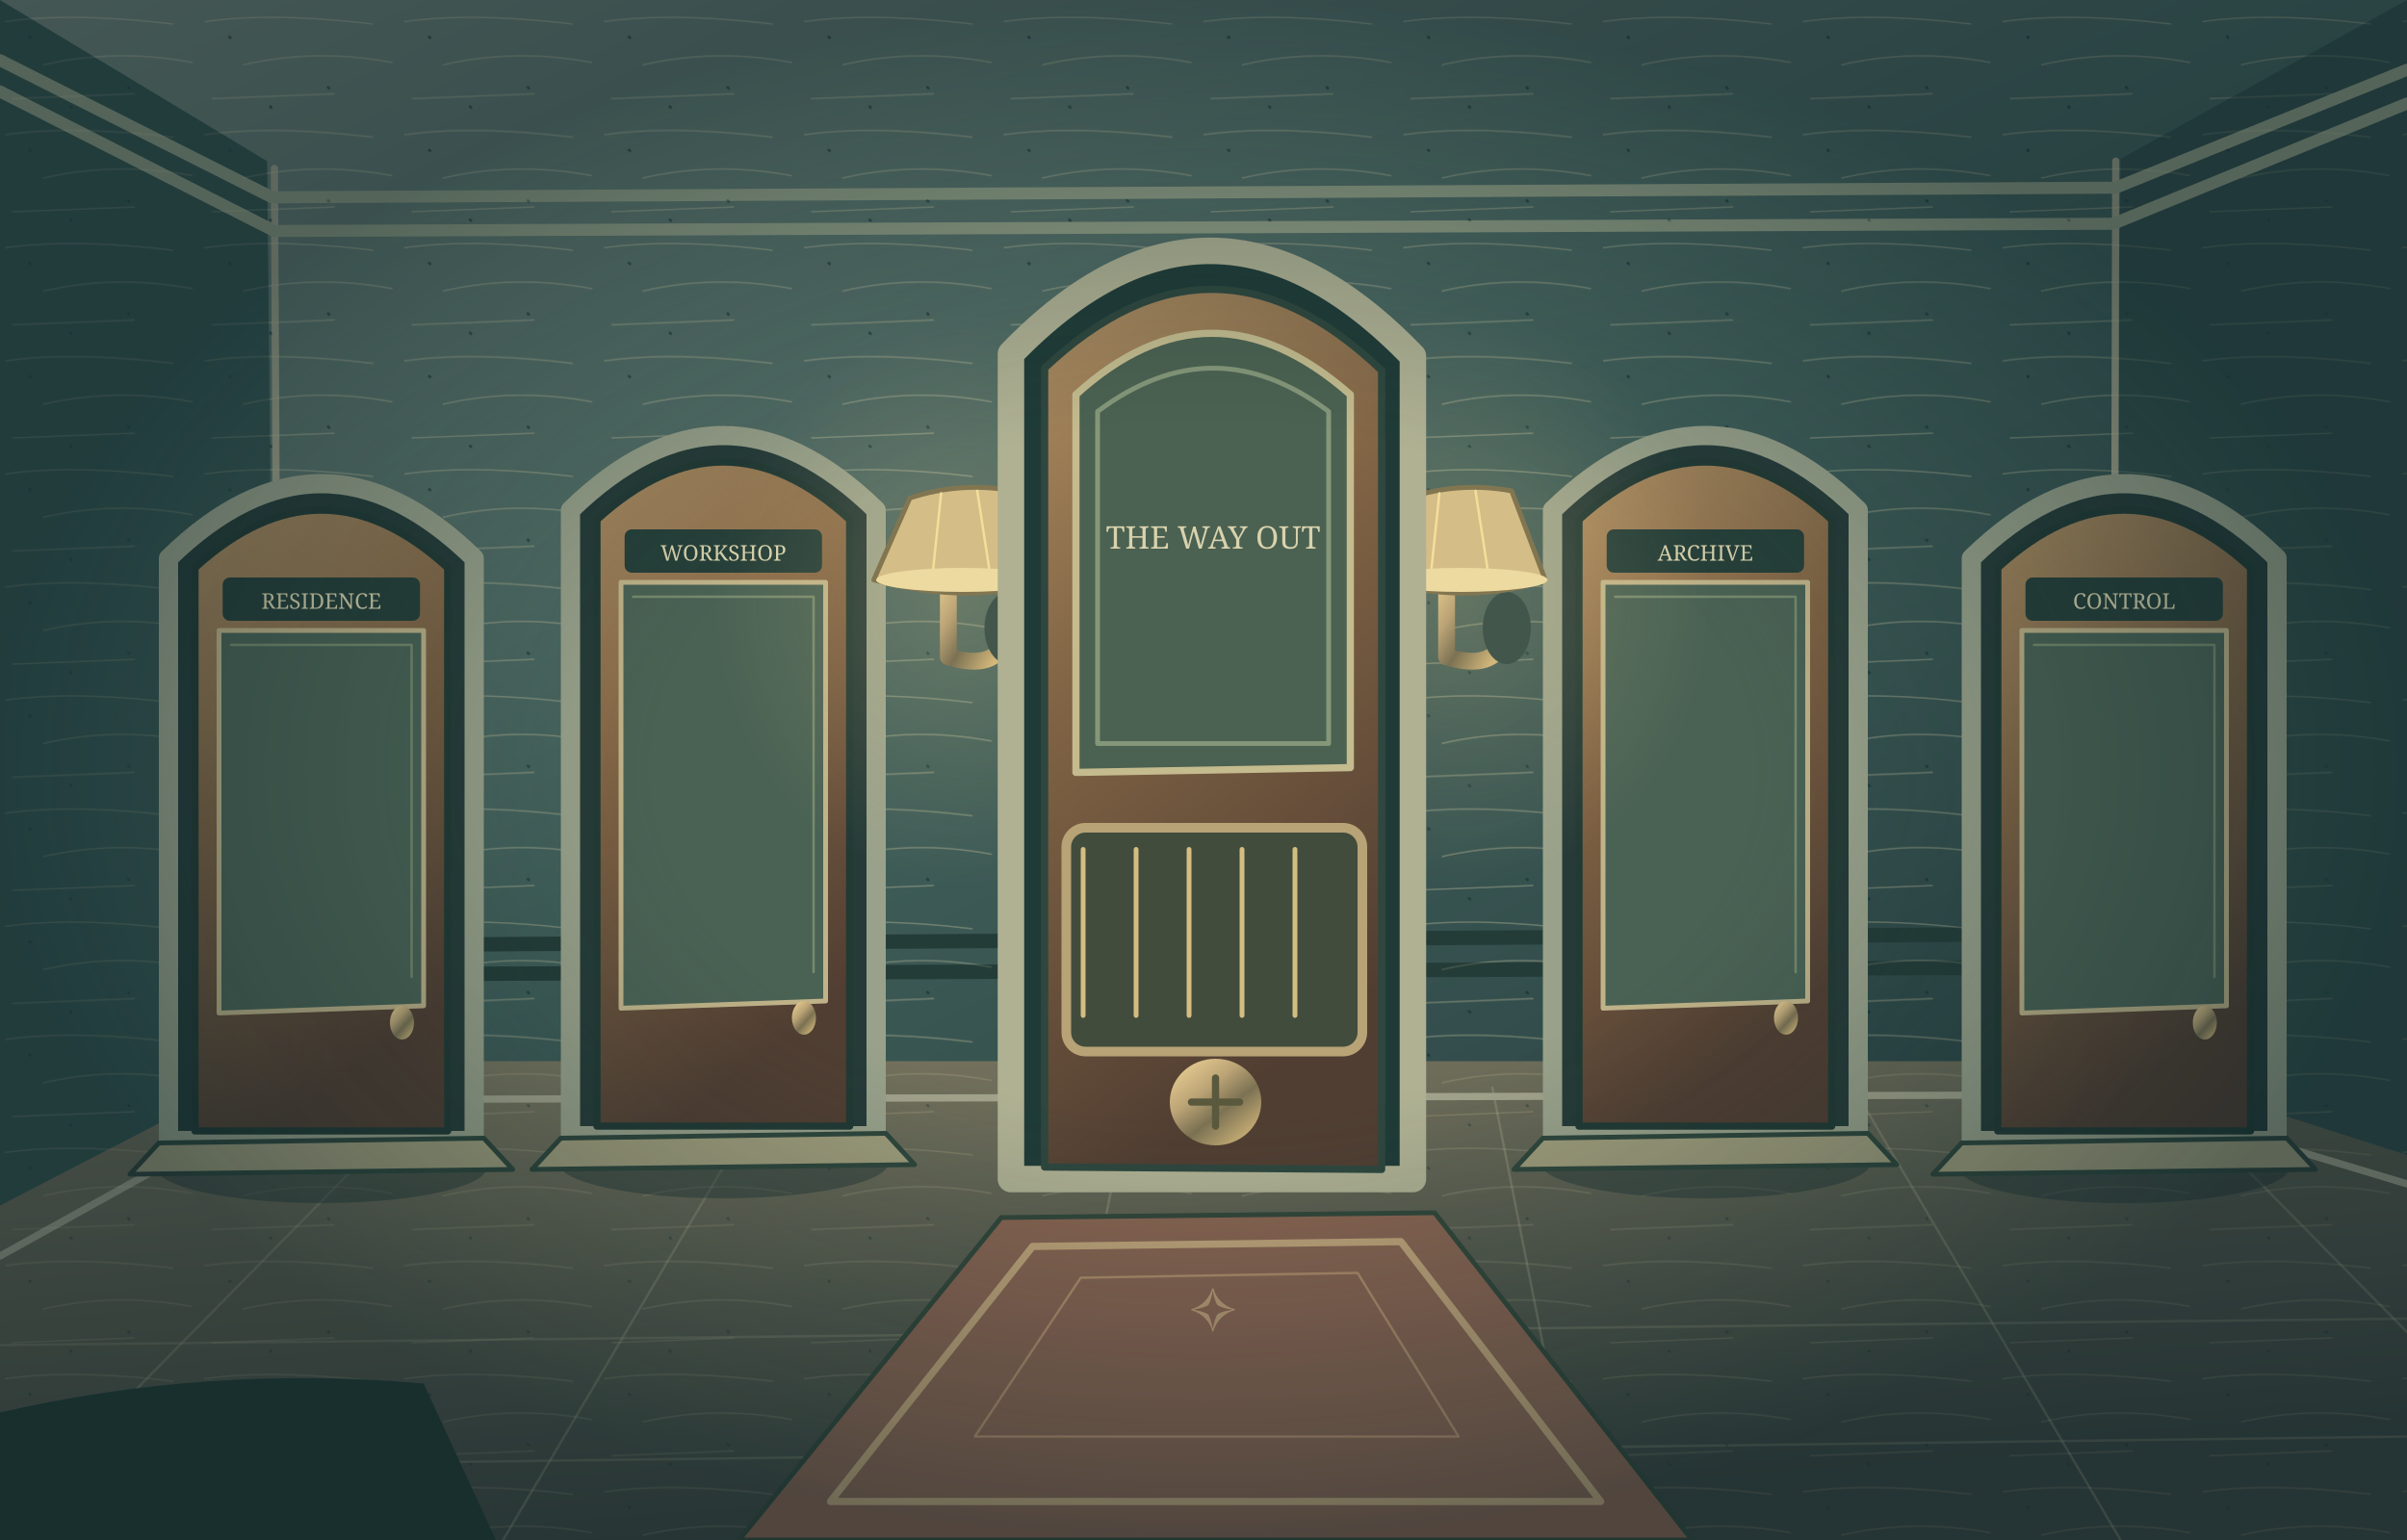
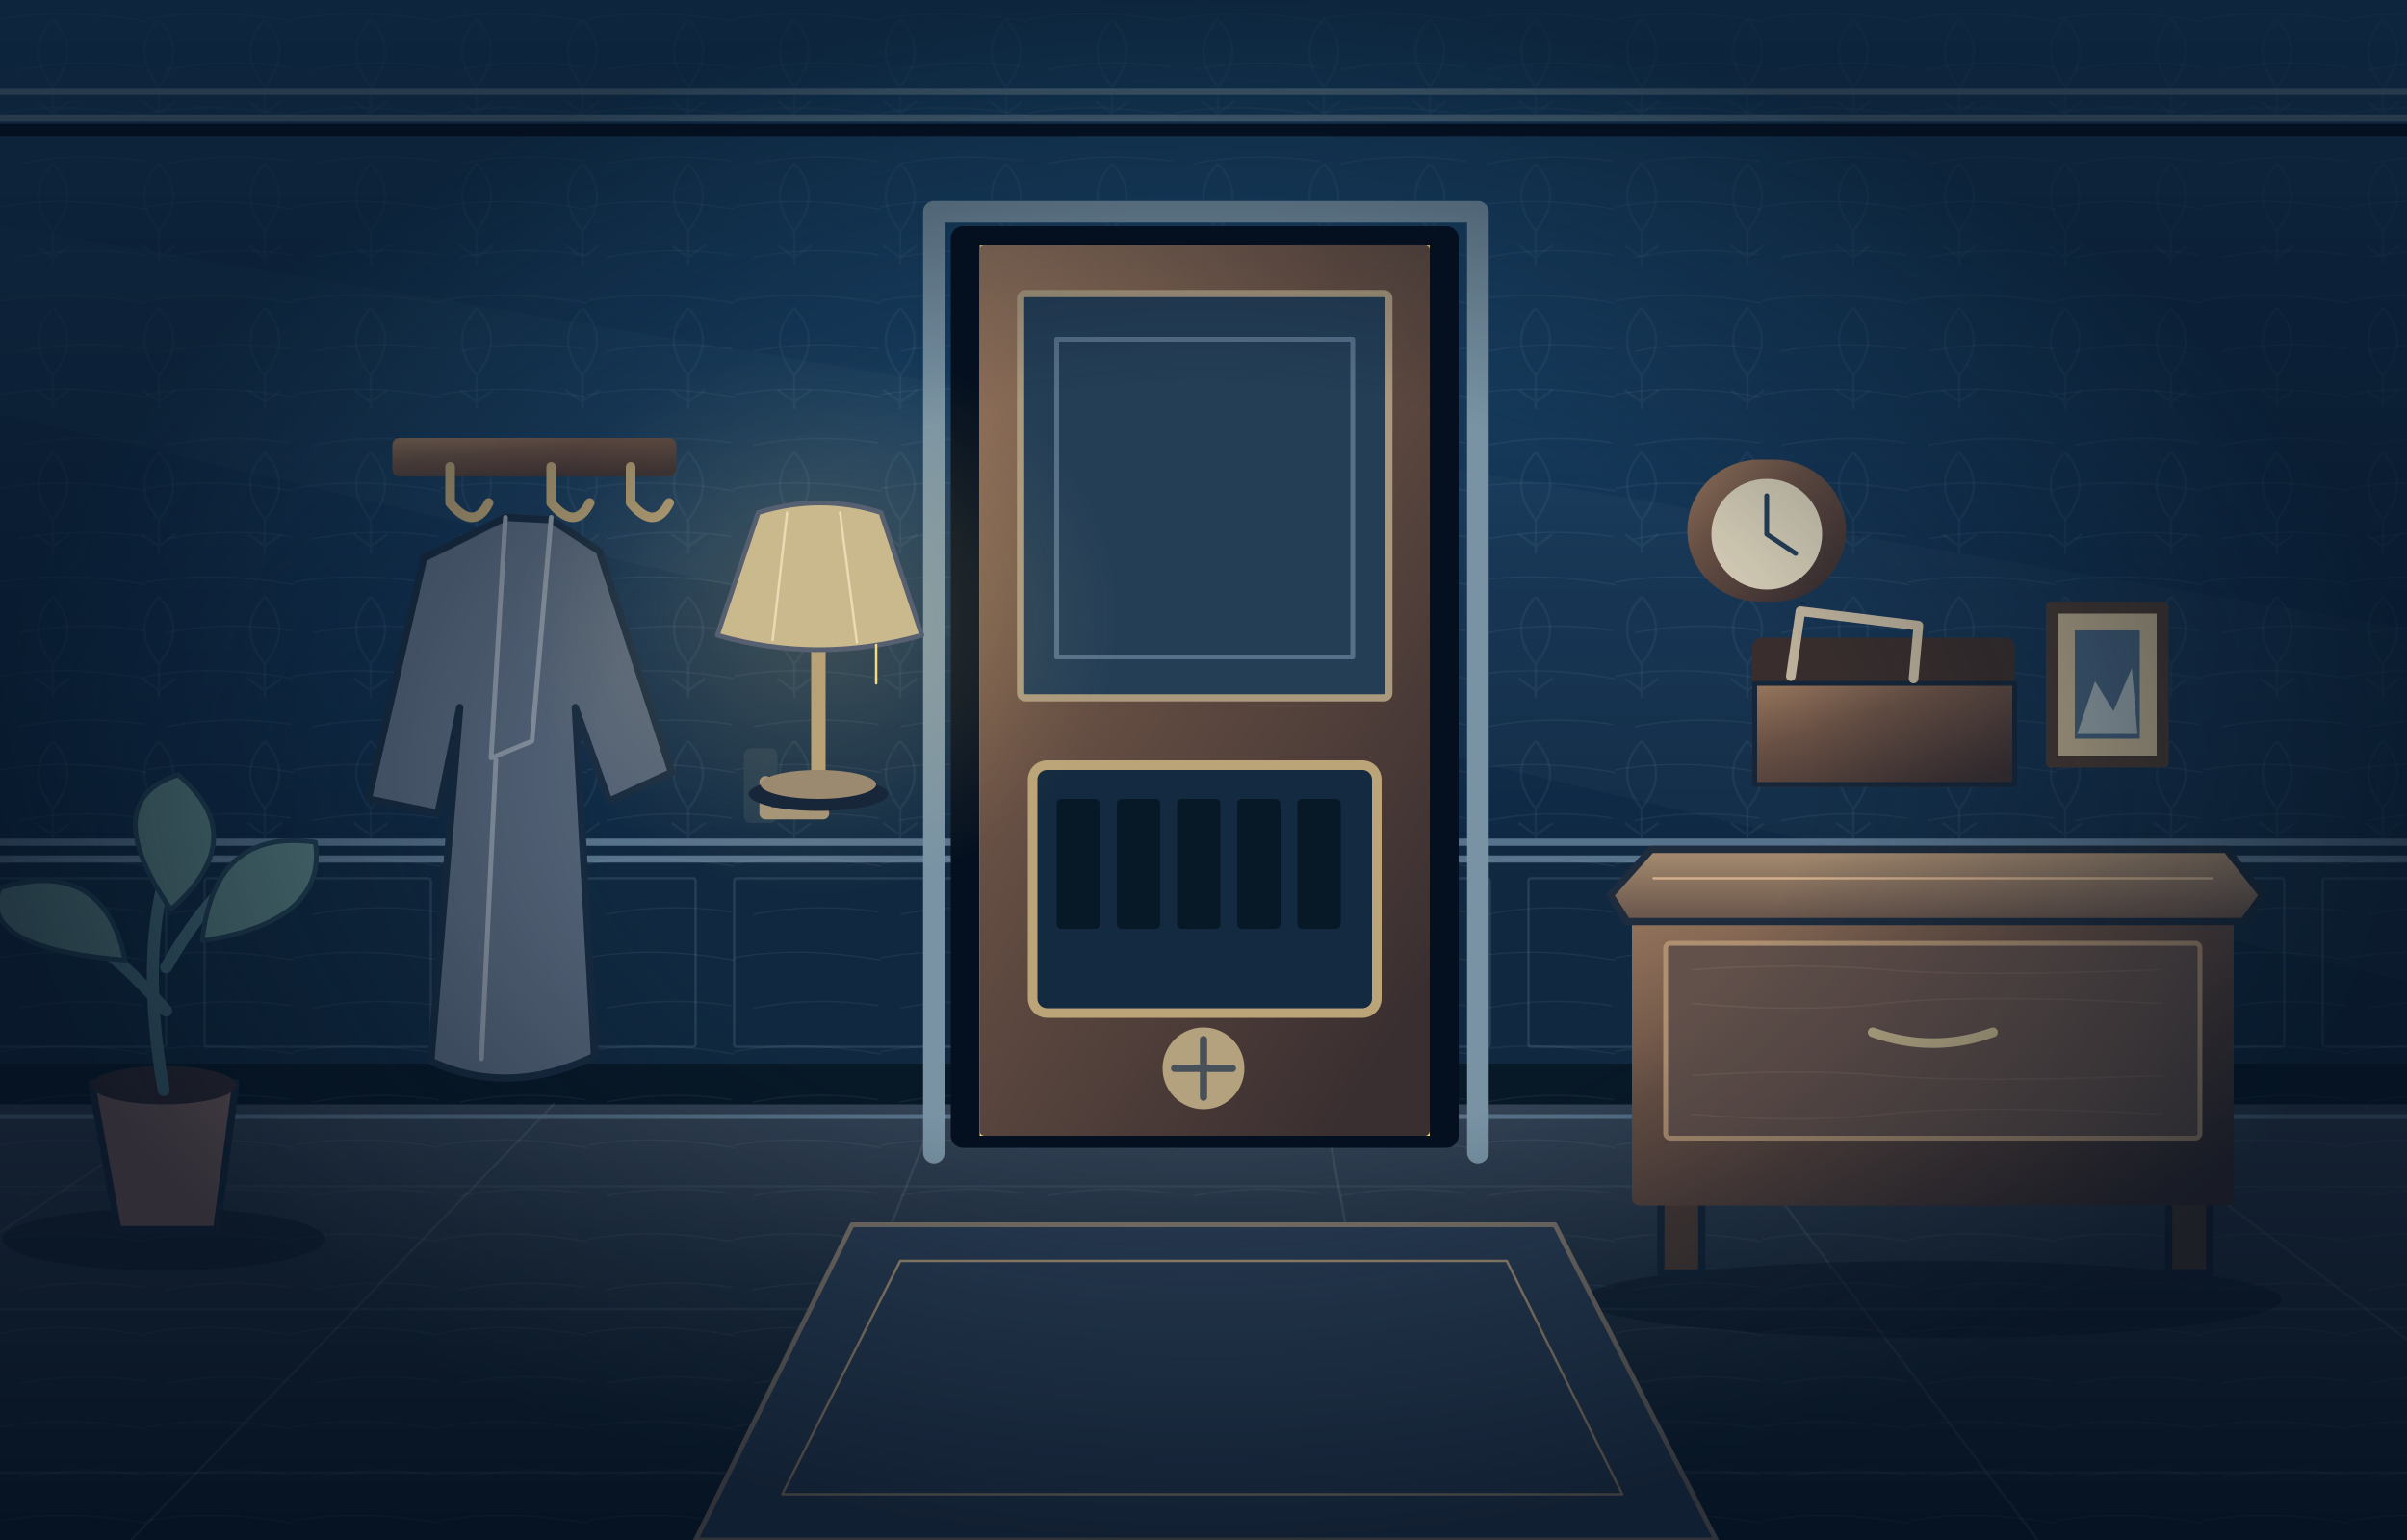
- <svg xmlns="http://www.w3.org/2000/svg" class="room-art" viewBox="0 0 1000 640" role="img" aria-label="Central Hall interior">
+ <svg xmlns="http://www.w3.org/2000/svg" class="room-art" viewBox="0 0 1000 640" role="img" aria-label="The locked exit, a coat, and a narrow console">
  <defs>
-     <linearGradient id="wall" x2=".9" y2="1">
-       <stop stop-color="#73857b" />
-       <stop offset=".52" stop-color="#405e59" />
-       <stop offset="1" stop-color="#263e3f" />
+     <linearGradient id="hall-wall" x2="0" y2="1">
+       <stop stop-color="#1D4D73" />
+       <stop offset=".55" stop-color="#12304F" />
+       <stop offset="1" stop-color="#0B2238" />
    </linearGradient>
-     <linearGradient id="floor" x2=".4" y2="1">
-       <stop stop-color="#7b7760" />
-       <stop offset="1" stop-color="#3b4540" />
+     <linearGradient id="hall-floor" x2="0" y2="1">
+       <stop stop-color="#324153" />
+       <stop offset="1" stop-color="#071827" />
    </linearGradient>
-     <linearGradient id="wood" x2=".3" y2="1">
-       <stop stop-color="#ad8d61" />
-       <stop offset=".45" stop-color="#806344" />
-       <stop offset="1" stop-color="#513e32" />
+     <linearGradient id="hall-wood" x2=".8" y2="1">
+       <stop stop-color="#97765D" />
+       <stop offset=".4" stop-color="#685044" />
+       <stop offset="1" stop-color="#392E30" />
    </linearGradient>
-     <linearGradient id="woodtop" x2=".7" y2="1">
-       <stop stop-color="#cfac77" />
-       <stop offset="1" stop-color="#927047" />
+     <linearGradient id="hall-top" x2="0" y2="1">
+       <stop stop-color="#A78C70" />
+       <stop offset="1" stop-color="#66534A" />
    </linearGradient>
-     <linearGradient id="brass" x2=".8" y2="1">
-       <stop stop-color="#f3d899" />
-       <stop offset=".4" stop-color="#bca476" />
-       <stop offset=".65" stop-color="#7c7253" />
-       <stop offset="1" stop-color="#d3b77b" />
+     <linearGradient id="hall-metal" x2="1" y2=".7">
+       <stop stop-color="#678499" />
+       <stop offset=".35" stop-color="#2B475F" />
+       <stop offset=".8" stop-color="#132B40" />
+       <stop offset="1" stop-color="#496378" />
    </linearGradient>
-     <linearGradient id="sky" x2=".3" y2="1">
-       <stop stop-color="#a8c5b4" />
-       <stop offset=".65" stop-color="#779990" />
-       <stop offset="1" stop-color="#d3cfac" />
+     <linearGradient id="hall-glass" x2="1" y2="1">
+       <stop stop-color="#527D99" />
+       <stop offset=".6" stop-color="#203C58" />
+       <stop offset="1" stop-color="#0B2238" />
    </linearGradient>
-     <linearGradient id="paper" x2=".7" y2="1">
-       <stop stop-color="#f5e6bb" />
-       <stop offset=".8" stop-color="#cbbd93" />
-       <stop offset="1" stop-color="#a49e7d" />
-     </linearGradient>
-     <radialGradient id="pool">
-       <stop stop-color="#f6d992" stop-opacity=".2" />
-       <stop offset="1" stop-color="#f6d992" stop-opacity="0" />
+     <radialGradient id="hall-glow">
+       <stop stop-color="#F7D982" stop-opacity=".2" />
+       <stop offset="1" stop-color="#F7D982" stop-opacity="0" />
    </radialGradient>
-     <radialGradient id="vignette">
-       <stop offset=".45" stop-color="#102b2b" stop-opacity="0" />
-       <stop offset="1" stop-color="#0a2026" stop-opacity=".45" />
+     <radialGradient id="hall-shade">
+       <stop offset=".5" stop-color="#04101F" stop-opacity="0" />
+       <stop offset="1" stop-color="#04101F" stop-opacity=".64" />
    </radialGradient>
-     <pattern id="grain" width="83" height="47" patternUnits="userSpaceOnUse">
-       <path d="M2 9 Q30 5 72 10 M18 27 Q48 20 80 26 M5 41 L56 39" fill="none" stroke="#efe0b2" stroke-width=".6" opacity=".16" />
-       <path d="M12 15l1 1m40 20l1 1m-25 7l1 1" stroke="#112f30" opacity=".35" />
+     <pattern id="hall-grain" width="61" height="39" patternUnits="userSpaceOnUse">
+       <path d="M0 8Q27 3 61 9M8 29Q33 24 60 28" stroke="#EEF6FF" stroke-width=".5" opacity=".07" fill="none" />
    </pattern>
-     <pattern id="woodgrain" width="79" height="45" patternUnits="userSpaceOnUse">
-       <path d="M0 7Q28 13 79 5 M0 27Q40 14 79 25 M0 39Q40 30 79 42" fill="none" stroke="#49372a" stroke-width="1" opacity=".3" />
+     <pattern id="hall-wallpaper" width="44" height="60" patternUnits="userSpaceOnUse">
+       <path d="M22 8q-12 13 0 28q12-15 0-28m0 28v14m-7-8 7 5 7-5" fill="none" stroke="#C7ECFF" opacity=".055" />
    </pattern>
-     <pattern id="wallpaper" width="50" height="65" patternUnits="userSpaceOnUse">
-       <path d="M25 8q-15 15 0 31q15-16 0-31m0 31v18m-7-10l7 4 7-4" fill="none" stroke="#c1c19b" opacity=".1" />
-     </pattern>
-     <filter id="shadow" x="-30%" y="-30%" width="180%" height="180%">
-       <feDropShadow dx="4" dy="7" stdDeviation="4" flood-color="#071f24" flood-opacity=".45" />
-     </filter>
  </defs>
-   <g class="architecture">
-     <rect x="0" y="0" width="1000" height="640" rx="0" fill="#263f40" />
-     <path d="M0 0H1000V487L812 447 149 452 0 519Z" fill="url(#wall)" stroke="none" stroke-width="2" stroke-linejoin="round" stroke-linecap="round" />
-     <rect x="0" y="0" width="1000" height="486" rx="0" fill="url(#grain)" />
-     <path d="M0 0l111 67 4 398-115 54Z" fill="#35534f" stroke="none" stroke-width="2" stroke-linejoin="round" stroke-linecap="round" />
-     <path d="M1000 0l-119 66-3 389 122 32Z" fill="#314d49" stroke="none" stroke-width="2" stroke-linejoin="round" stroke-linecap="round" />
-     <path d="M0 501l116-60 762 0 122 39v160H0Z" fill="url(#floor)" stroke="none" stroke-width="2" stroke-linejoin="round" stroke-linecap="round" />
-     <path d="M0 522l117-65 760-2 123 37M114 70l2 385m763-388-1 390" fill="none" stroke="#a2a38b" stroke-width="3" stroke-linejoin="round" stroke-linecap="round" />
-     <path d="M0 25l113 57 766-4 121-49M0 38l114 58 764-3 122-50" fill="none" stroke="#919d84" stroke-width="5" stroke-linejoin="round" stroke-linecap="round" />
-     <path d="M114 393l764-5M115 405l762-3" fill="none" stroke="#243c38" stroke-width="6" stroke-linejoin="round" stroke-linecap="round" />
-     <path d="M180 452L-5 640" fill="none" stroke="#a0a183" stroke-width="1" stroke-linejoin="round" stroke-linecap="round" opacity=".38" />
-     <path d="M320 452L209 640" fill="none" stroke="#a0a183" stroke-width="1" stroke-linejoin="round" stroke-linecap="round" opacity=".38" />
-     <path d="M470 452L433 640" fill="none" stroke="#a0a183" stroke-width="1" stroke-linejoin="round" stroke-linecap="round" opacity=".38" />
-     <path d="M620 452L657 640" fill="none" stroke="#a0a183" stroke-width="1" stroke-linejoin="round" stroke-linecap="round" opacity=".38" />
-     <path d="M770 452L881 640" fill="none" stroke="#a0a183" stroke-width="1" stroke-linejoin="round" stroke-linecap="round" opacity=".38" />
-     <path d="M900 452L1085 640" fill="none" stroke="#a0a183" stroke-width="1" stroke-linejoin="round" stroke-linecap="round" opacity=".38" />
-     <path d="M0 559l1000-11M0 610l1000-13" fill="none" stroke="#a0a183" stroke-width="1" stroke-linejoin="round" stroke-linecap="round" opacity=".3" />
-     <rect x="0" y="0" width="1000" height="640" rx="0" fill="url(#grain)" />
+   <rect x="0" y="0" width="1000" height="640" fill="#071827" rx="0" />
+   <rect x="0" y="0" width="1000" height="452" fill="url(#hall-wall)" rx="0" />
+   <rect x="0" y="0" width="1000" height="350" fill="url(#hall-wallpaper)" rx="0" />
+   <rect x="0" y="350" width="1000" height="103" fill="#102940" rx="0" />
+   <rect x="-25" y="365" width="94" height="70" fill="none" rx="1" stroke="#456078" stroke-opacity=".4" />
+   <rect x="85" y="365" width="94" height="70" fill="none" rx="1" stroke="#456078" stroke-opacity=".4" />
+   <rect x="195" y="365" width="94" height="70" fill="none" rx="1" stroke="#456078" stroke-opacity=".4" />
+   <rect x="305" y="365" width="94" height="70" fill="none" rx="1" stroke="#456078" stroke-opacity=".4" />
+   <rect x="415" y="365" width="94" height="70" fill="none" rx="1" stroke="#456078" stroke-opacity=".4" />
+   <rect x="525" y="365" width="94" height="70" fill="none" rx="1" stroke="#456078" stroke-opacity=".4" />
+   <rect x="635" y="365" width="94" height="70" fill="none" rx="1" stroke="#456078" stroke-opacity=".4" />
+   <rect x="745" y="365" width="94" height="70" fill="none" rx="1" stroke="#456078" stroke-opacity=".4" />
+   <rect x="855" y="365" width="94" height="70" fill="none" rx="1" stroke="#456078" stroke-opacity=".4" />
+   <rect x="965" y="365" width="94" height="70" fill="none" rx="1" stroke="#456078" stroke-opacity=".4" />
+   <path d="M0 350H1000M0 357H1000" fill="none" stroke="#57728B" stroke-width="3" stroke-linejoin="round" stroke-linecap="round" />
+   <path d="M0 448H1000" fill="none" stroke="#071827" stroke-width="12" stroke-linejoin="round" stroke-linecap="round" />
+   <path d="M0 459H1000V640H0Z" fill="url(#hall-floor)" stroke="none" stroke-width="2" stroke-linejoin="round" stroke-linecap="round" />
+   <path d="M0 464H1000" fill="none" stroke="#577087" stroke-width="2" stroke-linejoin="round" stroke-linecap="round" />
+   <path d="M80 459L-193 640" fill="none" stroke="#6D7984" stroke-width="1" stroke-linejoin="round" stroke-linecap="round" opacity=".25" />
+   <path d="M230 459L54.5 640" fill="none" stroke="#6D7984" stroke-width="1" stroke-linejoin="round" stroke-linecap="round" opacity=".25" />
+   <path d="M390 459L318.5 640" fill="none" stroke="#6D7984" stroke-width="1" stroke-linejoin="round" stroke-linecap="round" opacity=".25" />
+   <path d="M550 459L582.5 640" fill="none" stroke="#6D7984" stroke-width="1" stroke-linejoin="round" stroke-linecap="round" opacity=".25" />
+   <path d="M710 459L846.5 640" fill="none" stroke="#6D7984" stroke-width="1" stroke-linejoin="round" stroke-linecap="round" opacity=".25" />
+   <path d="M870 459L1110.5 640" fill="none" stroke="#6D7984" stroke-width="1" stroke-linejoin="round" stroke-linecap="round" opacity=".25" />
+   <path d="M0 493H1000M0 544H1000M0 612H1000" fill="none" stroke="#6D7984" stroke-width="1" stroke-linejoin="round" stroke-linecap="round" opacity=".18" />
+   <path d="M0 38H1000M0 49H1000" fill="none" stroke="#63849B" stroke-width="3" stroke-linejoin="round" stroke-linecap="round" />
+   <path d="M0 54H1000" fill="none" stroke="#04101F" stroke-width="5" stroke-linejoin="round" stroke-linecap="round" />
+   <rect x="0" y="0" width="1000" height="640" fill="url(#hall-grain)" rx="0" />
+   <path d="M0 94L1000 261V408L0 172Z" fill="#C7ECFF" stroke="none" stroke-width="0" stroke-linejoin="round" stroke-linecap="round" opacity=".025" />
+   <ellipse cx="68" cy="515" rx="67" ry="13" fill="#04101F66" />
+   <path d="M38 450h60l-8 61h-41Z" fill="#7D6260" stroke="#182A3D" stroke-width="3" stroke-linejoin="round" stroke-linecap="round" />
+   <ellipse cx="68" cy="451" rx="30" ry="8" fill="#322A31" />
+   <path d="M68 453q-12-68 8-109m-7 76q-38-44-61-36m61 18q28-49 57-48" fill="none" stroke="#426875" stroke-width="5" stroke-linejoin="round" stroke-linecap="round" />
+   <path d="M71 378q-31-45 3-56q31 26-3 56M52 399q-62-5-52-30q43-13 52 30M84 391q5-47 47-41q5 33-47 41" fill="#577C7E" stroke="#213F51" stroke-width="2" stroke-linejoin="round" stroke-linecap="round" />
+   <rect x="163" y="182" width="118" height="16" fill="url(#hall-wood)" rx="3" />
+   <path d="M187 194v15q10 12 16 0" fill="none" stroke="#AB9870" stroke-width="4" stroke-linejoin="round" stroke-linecap="round" />
+   <path d="M229 194v15q10 12 16 0" fill="none" stroke="#AB9870" stroke-width="4" stroke-linejoin="round" stroke-linecap="round" />
+   <path d="M262 194v15q10 12 16 0" fill="none" stroke="#AB9870" stroke-width="4" stroke-linejoin="round" stroke-linecap="round" />
+   <path d="M210 215l-34 17-23 100 29 6 9-44-12 147q32 15 68-2l-8-145 14 39 26-12-30-92-20-13Z" fill="#536276" stroke="#172A3F" stroke-width="3" stroke-linejoin="round" stroke-linecap="round" />
+   <path d="M210 215l-6 100 17-7 8-93M206 316l-6 124" fill="none" stroke="#8792A0" stroke-width="2" stroke-linejoin="round" stroke-linecap="round" />
+   <rect x="395" y="94" width="211" height="383" fill="#04101F" rx="5" />
+   <path d="M388 479V88H614V479" fill="none" stroke="#7993A4" stroke-width="9" stroke-linejoin="round" stroke-linecap="round" />
+   <rect x="407" y="102" width="187" height="370" fill="#F7D982" rx="0" />
+   <g class="exit-leaf ">
+     <rect x="407" y="102" width="187" height="370" fill="url(#hall-wood)" rx="2" />
+     <rect x="424" y="122" width="153" height="168" fill="#243E56" rx="2" stroke="#AB997D" stroke-width="3" />
+     <path d="M439 141h123v132H439Z" fill="none" stroke="#567089" stroke-width="2" stroke-linejoin="round" stroke-linecap="round" />
+     <rect x="429" y="318" width="143" height="103" fill="#132A40" rx="6" stroke="#BBA478" stroke-width="4" />
+     <rect x="439" y="332" width="18" height="54" fill="#071827" rx="2" />
+     <rect x="464" y="332" width="18" height="54" fill="#071827" rx="2" />
+     <rect x="489" y="332" width="18" height="54" fill="#071827" rx="2" />
+     <rect x="514" y="332" width="18" height="54" fill="#071827" rx="2" />
+     <rect x="539" y="332" width="18" height="54" fill="#071827" rx="2" />
+     <ellipse cx="500" cy="444" rx="17" ry="17" fill="#B4A17D" />
+     <path d="M488 444h24m-12-12v24" fill="none" stroke="#48515A" stroke-width="3" stroke-linejoin="round" stroke-linecap="round" />
  </g>
-   <g class="furnishings">
-     <g>
-       <ellipse cx="133.5" cy="485" rx="68.82" ry="15" fill="#172e3066" />
-       <path d="M70 474V232Q133.5 170 197 232V474Z" fill="#263b38" stroke="#99a18a" stroke-width="8" stroke-linejoin="round" stroke-linecap="round" />
-       <path d="M81 470V236Q133.5 188 186 236V470Z" fill="url(#wood)" stroke="#223934" stroke-width="3" stroke-linejoin="round" stroke-linecap="round" />
-       <path d="M91 262h85v156l-85 3Z" fill="#4a6254" stroke="#c0b389" stroke-width="2" stroke-linejoin="round" stroke-linecap="round" />
-       <path d="M96 268h75v138" fill="none" stroke="#778a6d" stroke-width="1" stroke-linejoin="round" stroke-linecap="round" />
-       <ellipse cx="167" cy="425" rx="5" ry="7" fill="url(#brass)" />
-       <path d="M66 475l135 -2 12 13-159 2Z" fill="#9f9c7b" stroke="#2f463c" stroke-width="2" stroke-linejoin="round" stroke-linecap="round" />
-       <rect x="92.5" y="240" width="82" height="18" rx="3" fill="#263f39" />
-       <text x="133.5" y="253" text-anchor="middle" font-family="Georgia,serif" font-size="9" fill="#d8d2ad">RESIDENCE</text>
-     </g>
-     <g>
-       <ellipse cx="300.5" cy="483" rx="68.82" ry="15" fill="#172e3066" />
-       <path d="M237 472V212Q300.5 150 364 212V472Z" fill="#263b38" stroke="#99a18a" stroke-width="8" stroke-linejoin="round" stroke-linecap="round" />
-       <path d="M248 468V216Q300.5 168 353 216V468Z" fill="url(#wood)" stroke="#223934" stroke-width="3" stroke-linejoin="round" stroke-linecap="round" />
-       <path d="M258 242h85v174l-85 3Z" fill="#4a6254" stroke="#c0b389" stroke-width="2" stroke-linejoin="round" stroke-linecap="round" />
-       <path d="M263 248h75v156" fill="none" stroke="#778a6d" stroke-width="1" stroke-linejoin="round" stroke-linecap="round" />
-       <ellipse cx="334" cy="423" rx="5" ry="7" fill="url(#brass)" />
-       <path d="M233 473l135 -2 12 13-159 2Z" fill="#9f9c7b" stroke="#2f463c" stroke-width="2" stroke-linejoin="round" stroke-linecap="round" />
-       <rect x="259.5" y="220" width="82" height="18" rx="3" fill="#263f39" />
-       <text x="300.5" y="233" text-anchor="middle" font-family="Georgia,serif" font-size="9" fill="#d8d2ad">WORKSHOP</text>
-     </g>
-     <g>
-       <ellipse cx="708.5" cy="483" rx="68.82" ry="15" fill="#172e3066" />
-       <path d="M645 472V212Q708.5 150 772 212V472Z" fill="#263b38" stroke="#99a18a" stroke-width="8" stroke-linejoin="round" stroke-linecap="round" />
-       <path d="M656 468V216Q708.5 168 761 216V468Z" fill="url(#wood)" stroke="#223934" stroke-width="3" stroke-linejoin="round" stroke-linecap="round" />
-       <path d="M666 242h85v174l-85 3Z" fill="#4a6254" stroke="#c0b389" stroke-width="2" stroke-linejoin="round" stroke-linecap="round" />
-       <path d="M671 248h75v156" fill="none" stroke="#778a6d" stroke-width="1" stroke-linejoin="round" stroke-linecap="round" />
-       <ellipse cx="742" cy="423" rx="5" ry="7" fill="url(#brass)" />
-       <path d="M641 473l135 -2 12 13-159 2Z" fill="#9f9c7b" stroke="#2f463c" stroke-width="2" stroke-linejoin="round" stroke-linecap="round" />
-       <rect x="667.5" y="220" width="82" height="18" rx="3" fill="#263f39" />
-       <text x="708.5" y="233" text-anchor="middle" font-family="Georgia,serif" font-size="9" fill="#d8d2ad">ARCHIVE</text>
-     </g>
-     <g>
-       <ellipse cx="882.5" cy="485" rx="68.82" ry="15" fill="#172e3066" />
-       <path d="M819 474V232Q882.5 170 946 232V474Z" fill="#263b38" stroke="#99a18a" stroke-width="8" stroke-linejoin="round" stroke-linecap="round" />
-       <path d="M830 470V236Q882.5 188 935 236V470Z" fill="url(#wood)" stroke="#223934" stroke-width="3" stroke-linejoin="round" stroke-linecap="round" />
-       <path d="M840 262h85v156l-85 3Z" fill="#4a6254" stroke="#c0b389" stroke-width="2" stroke-linejoin="round" stroke-linecap="round" />
-       <path d="M845 268h75v138" fill="none" stroke="#778a6d" stroke-width="1" stroke-linejoin="round" stroke-linecap="round" />
-       <ellipse cx="916" cy="425" rx="5" ry="7" fill="url(#brass)" />
-       <path d="M815 475l135 -2 12 13-159 2Z" fill="#9f9c7b" stroke="#2f463c" stroke-width="2" stroke-linejoin="round" stroke-linecap="round" />
-       <rect x="841.5" y="240" width="82" height="18" rx="3" fill="#263f39" />
-       <text x="882.5" y="253" text-anchor="middle" font-family="Georgia,serif" font-size="9" fill="#d8d2ad">CONTROL</text>
-     </g>
-     <g>
-       <ellipse cx="400" cy="249" rx="103" ry="119" fill="url(#pool)" />
-       <path d="M394 225v48q20 6 24-8" fill="none" stroke="url(#brass)" stroke-width="7" stroke-linejoin="round" stroke-linecap="round" />
-       <ellipse cx="419" cy="261" rx="10" ry="15" fill="#42564b" />
-       <path d="M378 207q21-7 43-3l14 37q-31 11-72 0Z" fill="#d5bd87" stroke="#827651" stroke-width="2" stroke-linejoin="round" stroke-linecap="round" />
-       <path d="M391 205l-4 38m19-39l6 39" fill="none" stroke="#f3df9b" stroke-width="1" stroke-linejoin="round" stroke-linecap="round" />
-       <ellipse cx="400" cy="241" rx="36" ry="5" fill="#ecdaa0" />
-     </g>
-     <g>
-       <ellipse cx="607" cy="249" rx="103" ry="119" fill="url(#pool)" />
-       <path d="M601 225v48q20 6 24-8" fill="none" stroke="url(#brass)" stroke-width="7" stroke-linejoin="round" stroke-linecap="round" />
-       <ellipse cx="626" cy="261" rx="10" ry="15" fill="#42564b" />
-       <path d="M585 207q21-7 43-3l14 37q-31 11-72 0Z" fill="#d5bd87" stroke="#827651" stroke-width="2" stroke-linejoin="round" stroke-linecap="round" />
-       <path d="M598 205l-4 38m19-39l6 39" fill="none" stroke="#f3df9b" stroke-width="1" stroke-linejoin="round" stroke-linecap="round" />
-       <ellipse cx="607" cy="241" rx="36" ry="5" fill="#ecdaa0" />
-     </g>
-     <path d="M420 490V147Q503 61 587 148V490Z" fill="#203b37" stroke="#b0b193" stroke-width="11" stroke-linejoin="round" stroke-linecap="round" />
-     <path d="M434 485V153Q504 87 574 154V486Z" fill="#e1dbb6" stroke="none" stroke-width="2" stroke-linejoin="round" stroke-linecap="round" />
-     <g class="exit-leaf ">
-       <path d="M434 485V153Q504 87 574 154V486Z" fill="url(#wood)" stroke="#2f473e" stroke-width="3" stroke-linejoin="round" stroke-linecap="round" />
-       <path d="M447 164Q503 113 561 164v155l-114 2Z" fill="#4b6151" stroke="#c4bb8e" stroke-width="3" stroke-linejoin="round" stroke-linecap="round" />
-       <path d="M456 171q48-36 96 0v138H456Z" fill="none" stroke="#859779" stroke-width="2" stroke-linejoin="round" stroke-linecap="round" />
-       <rect x="443" y="344" width="123" height="93" rx="8" fill="#414c3d" stroke="#b8a376" stroke-width="4" />
-       <path d="M450 353v69" fill="none" stroke="#d4bd82" stroke-width="2" stroke-linejoin="round" stroke-linecap="round" />
-       <path d="M472 353v69" fill="none" stroke="#d4bd82" stroke-width="2" stroke-linejoin="round" stroke-linecap="round" />
-       <path d="M494 353v69" fill="none" stroke="#d4bd82" stroke-width="2" stroke-linejoin="round" stroke-linecap="round" />
-       <path d="M516 353v69" fill="none" stroke="#d4bd82" stroke-width="2" stroke-linejoin="round" stroke-linecap="round" />
-       <path d="M538 353v69" fill="none" stroke="#d4bd82" stroke-width="2" stroke-linejoin="round" stroke-linecap="round" />
-       <ellipse cx="505" cy="458" rx="19" ry="18" fill="url(#brass)" />
-       <path d="M505 448v20m-10-10h20" fill="none" stroke="#5a593e" stroke-width="3" stroke-linejoin="round" stroke-linecap="round" />
-       <text x="504" y="228" text-anchor="middle" font-family="Georgia,serif" font-size="13" fill="#d8d2ad">THE WAY OUT</text>
-     </g>
-     <path d="M416 506l180-2 107 136H307Z" fill="#8b6552" stroke="#33473a" stroke-width="2" stroke-linejoin="round" stroke-linecap="round" />
-     <path d="M429 518l153-2 83 108H345Z" fill="none" stroke="#c4a67b" stroke-width="3" stroke-linejoin="round" stroke-linecap="round" />
-     <path d="M449 531l115-2 42 68H405Z" fill="none" stroke="#b58e6d" stroke-width="1" stroke-linejoin="round" stroke-linecap="round" />
-     <text x="504" y="553" text-anchor="middle" font-family="Georgia,serif" font-size="25" fill="#be9e77">✧</text>
-     <path d="M0 587q87-20 176-12l30 65H0Z" fill="#233d34" stroke="none" stroke-width="2" stroke-linejoin="round" stroke-linecap="round" />
-   </g>
-   <rect x="0" y="0" width="1000" height="640" rx="0" fill="url(#vignette)" pointer-events="none" />
+   <rect x="309" y="311" width="14" height="31" fill="#20394F" rx="3" />
+   <path d="M318 325v13h24" fill="none" stroke="#A19176" stroke-width="5" stroke-linejoin="round" stroke-linecap="round" />
+   <ellipse cx="340" cy="257" rx="125" ry="115" fill="url(#hall-glow)" />
+   <path d="M340 239v89" fill="none" stroke="#B9A376" stroke-width="6" stroke-linejoin="round" stroke-linecap="round" />
+   <ellipse cx="340" cy="330" rx="29" ry="7" fill="#172638" />
+   <ellipse cx="340" cy="326" rx="24" ry="6" fill="#9B8970" />
+   <path d="M315 213q26-8 51 0l17 51q-43 12-85 0Z" fill="#CAB98D" stroke="#576071" stroke-width="2" stroke-linejoin="round" stroke-linecap="round" />
+   <path d="M327 213l-6 53m28-53 7 54" fill="none" stroke="#E9DBB4" stroke-width="1" stroke-linejoin="round" stroke-linecap="round" />
+   <path d="M364 268v16" fill="none" stroke="#F7D982" stroke-width="1" stroke-linejoin="round" stroke-linecap="round" />
+   <ellipse cx="803" cy="540" rx="145" ry="16" fill="#04101F66" />
+   <path d="M690 392v137h17V395m194 0v134h17V392" fill="#483A34" stroke="#152538" stroke-width="3" stroke-linejoin="round" stroke-linecap="round" />
+   <rect x="678" y="374" width="250" height="127" fill="url(#hall-wood)" rx="3" />
+   <rect x="692" y="392" width="222" height="81" fill="#62504A" rx="2" stroke="#AE9070" stroke-width="2" />
+   <path d="M778 429q25 9 50 0" fill="none" stroke="#C3B38A" stroke-width="4" stroke-linejoin="round" stroke-linecap="round" />
+   <path d="M669 372l17-19 239 0 15 19 -8 11h-256Z" fill="url(#hall-top)" stroke="#1E2C3D" stroke-width="3" stroke-linejoin="round" stroke-linecap="round" />
+   <path d="M687 365h232" fill="none" stroke="#D3B08B" stroke-width="1" stroke-linejoin="round" stroke-linecap="round" />
+   <path d="M703 403q45 -3 80 0t115 0" fill="none" stroke="#D0B08D" stroke-width="0.6" stroke-linejoin="round" stroke-linecap="round" opacity=".12" />
+   <path d="M703 417q45 4 80 0t115 0" fill="none" stroke="#D0B08D" stroke-width="0.6" stroke-linejoin="round" stroke-linecap="round" opacity=".12" />
+   <path d="M703 447q45 -3 80 0t115 0" fill="none" stroke="#D0B08D" stroke-width="0.6" stroke-linejoin="round" stroke-linecap="round" opacity=".12" />
+   <path d="M703 463q45 4 80 0t115 0" fill="none" stroke="#D0B08D" stroke-width="0.6" stroke-linejoin="round" stroke-linecap="round" opacity=".12" />
+   <rect x="728" y="265" width="109" height="62" fill="#392E2D" rx="4" />
+   <path d="M729 284h108v42H729Z" fill="url(#hall-wood)" stroke="#162638" stroke-width="2" stroke-linejoin="round" stroke-linecap="round" />
+   <path d="M744 281l4-27 49 6-2 22" fill="none" stroke="#BDB19B" stroke-width="4" stroke-linejoin="round" stroke-linecap="round" />
+   <rect x="850" y="250" width="51" height="69" fill="#483A32" rx="2" />
+   <rect x="855" y="255" width="41" height="59" fill="#BDAC8C" rx="0" />
+   <rect x="862" y="262" width="27" height="45" fill="#466079" rx="0" />
+   <path d="M863 305L870.4 283.12 878.05 295.54 885.7 277.6 888 305Z" fill="#9DAAAD" stroke="none" stroke-width="2" stroke-linejoin="round" stroke-linecap="round" />
+   <rect x="701" y="191" width="66" height="59" fill="url(#hall-wood)" rx="30" />
+   <ellipse cx="734" cy="222" rx="23" ry="23" fill="#D0C8B2" />
+   <path d="M734 206v16l12 8" fill="none" stroke="#243E56" stroke-width="2" stroke-linejoin="round" stroke-linecap="round" />
+   <path d="M354 509h292l67 131H289Z" fill="#283B52" stroke="#7D746A" stroke-width="2" stroke-linejoin="round" stroke-linecap="round" />
+   <path d="M374 524h252l48 97H325Z" fill="none" stroke="#A18E72" stroke-width="1" stroke-linejoin="round" stroke-linecap="round" />
+   <rect x="0" y="0" width="1000" height="640" fill="url(#hall-shade)" rx="0" pointer-events="none" />
</svg>
